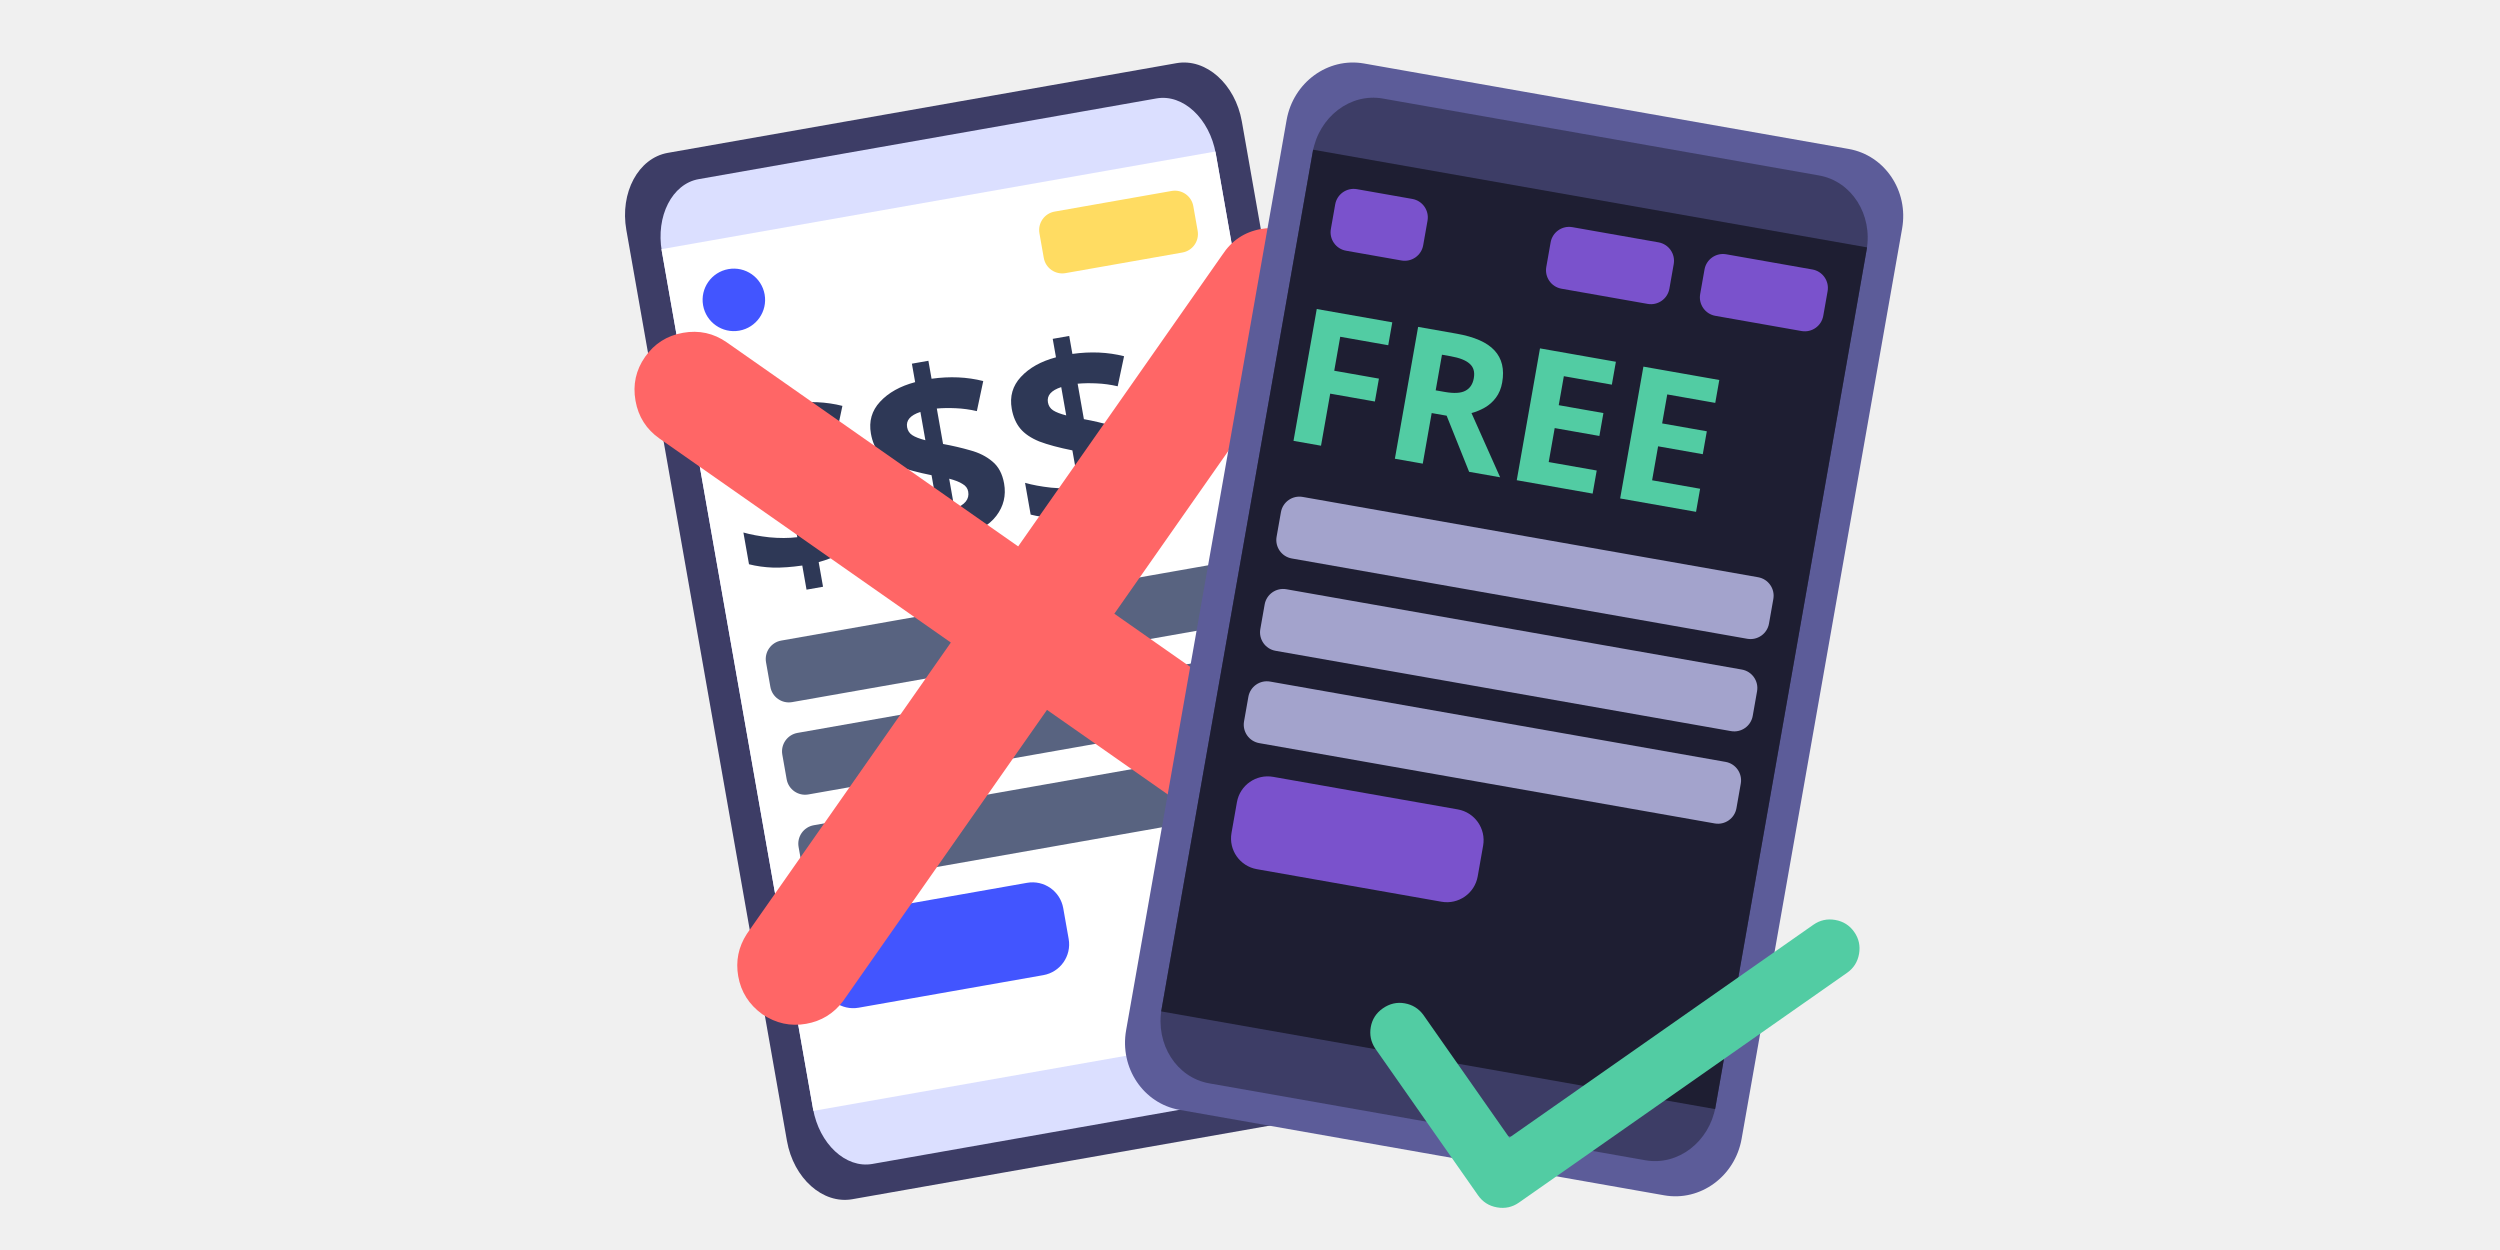
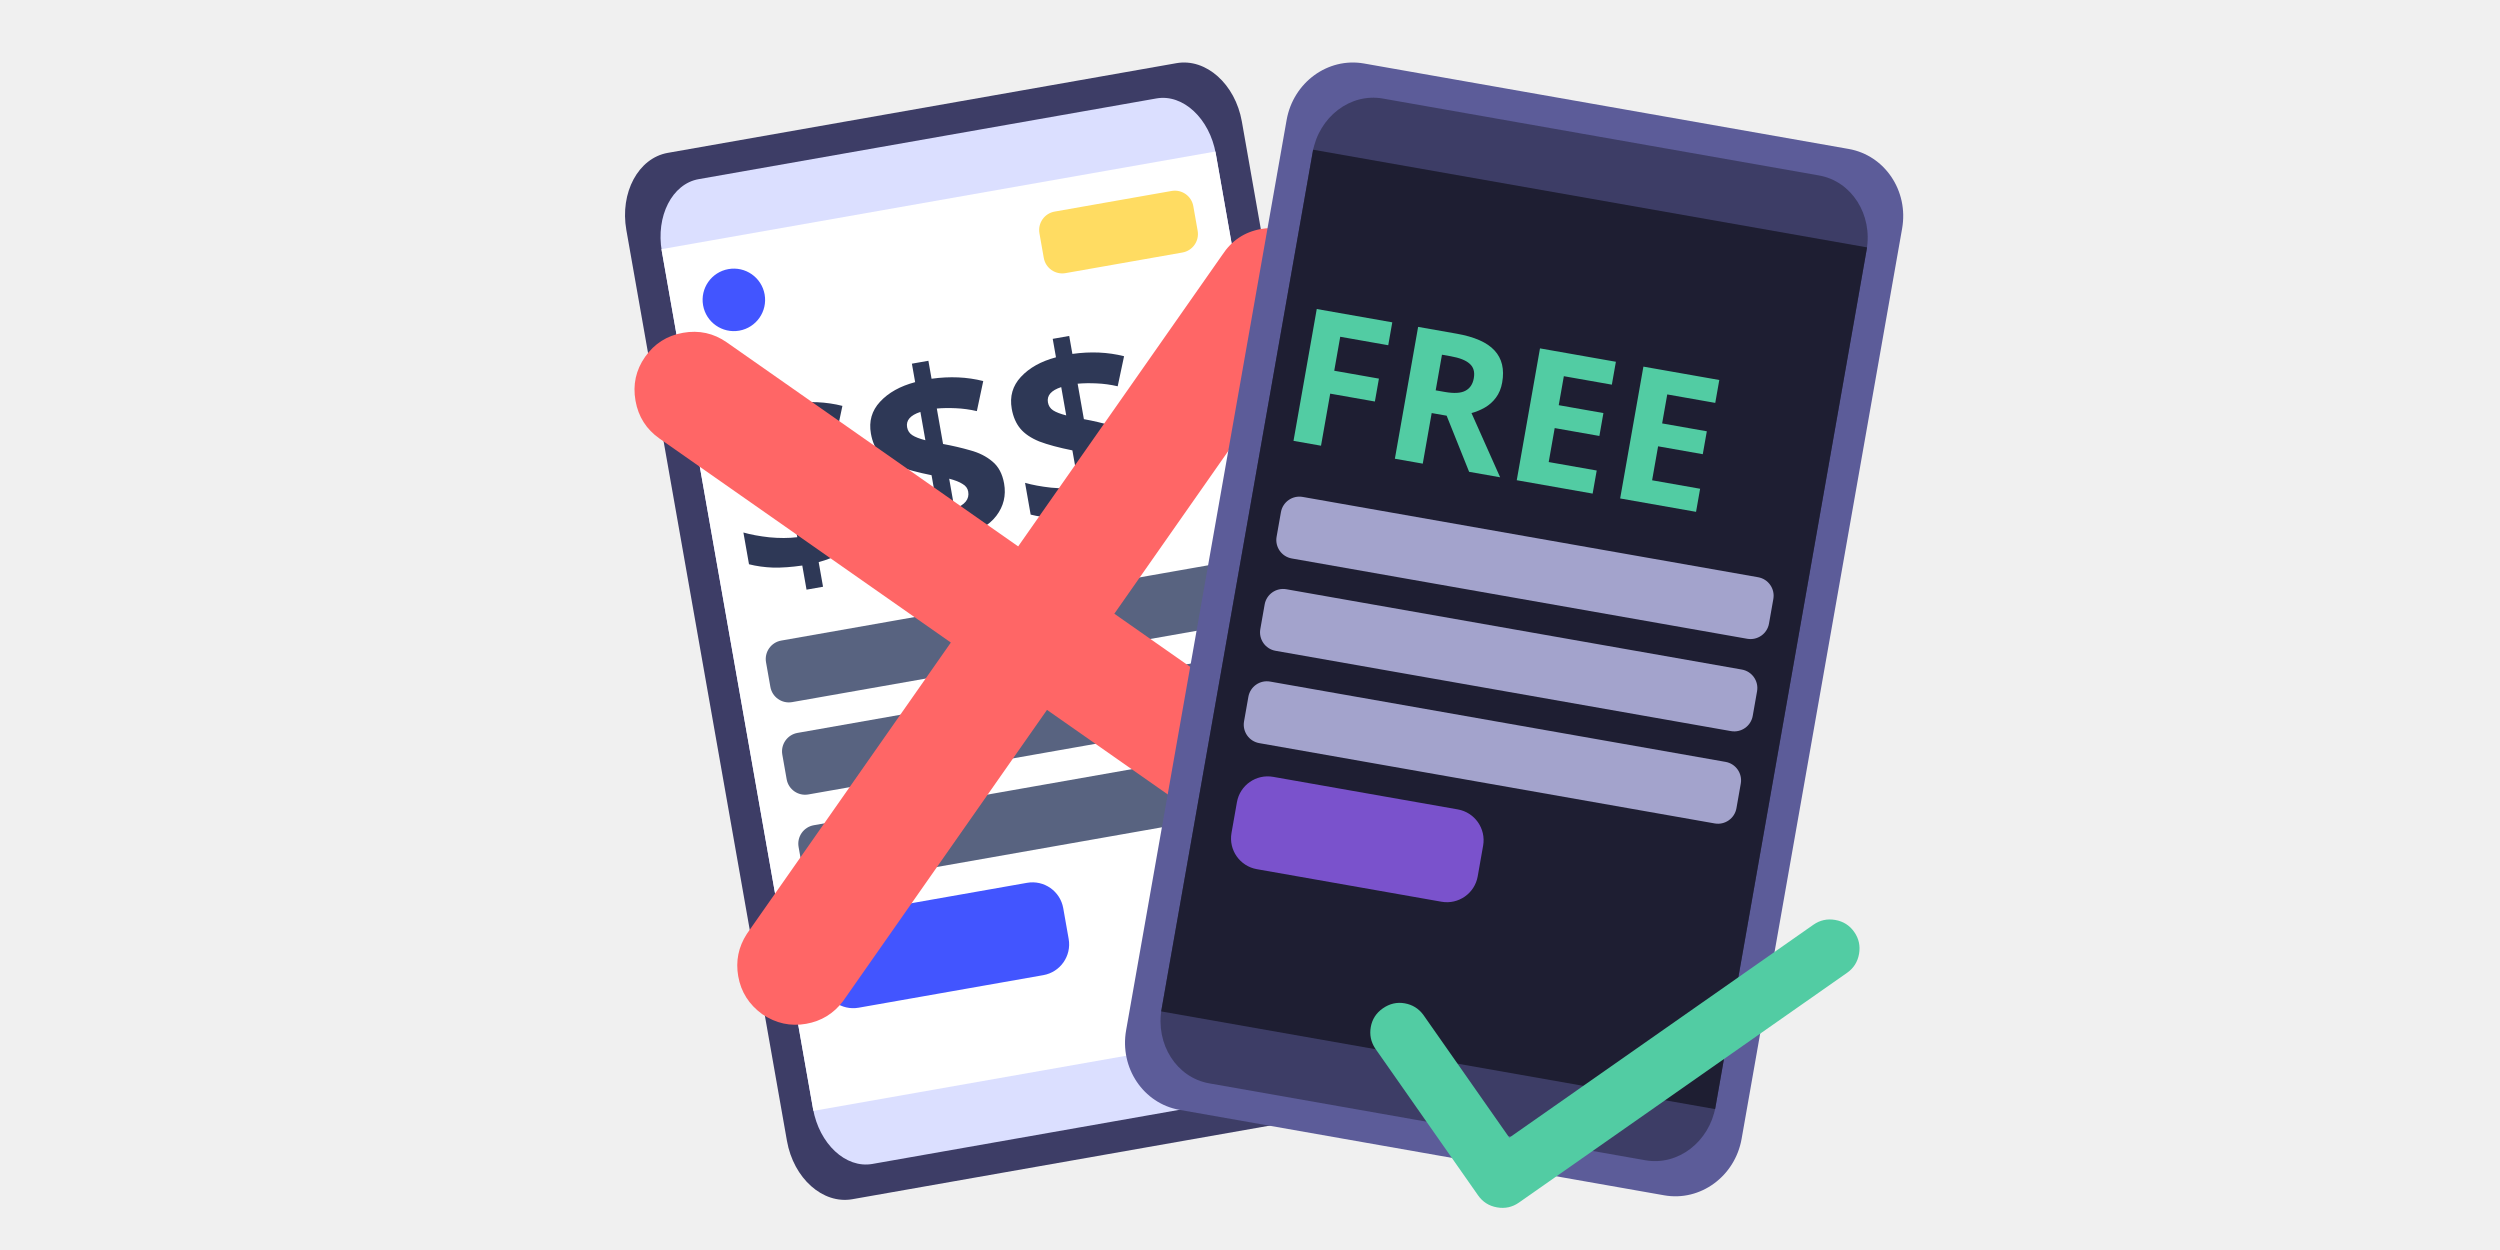
<svg xmlns="http://www.w3.org/2000/svg" viewBox="0 0 800 400">
  <g transform="rotate(-10 -284.6 -186.12)">
    <rect width="200" height="340" x="147.96" y="131.873" fill="#3d3d66" rx="17.354" ry="22.011" />
    <rect width="180" height="320" x="157.96" y="141.873" fill="#dbdfff" rx="15.619" ry="20.716" />
    <path fill="#fff" d="M157.96 161.873h180v280h-180z" />
    <g fill="#2e3856" aria-label="$$$" font-size="80" font-weight="700" style="-inkscape-font-specification:&quot;sans-serif Bold&quot;">
      <path d="M184.76 269.393q-5.2-.16-9.28-.96-4.08-.88-7.44-2.4v-10.32q3.28 1.6 7.92 2.96 4.64 1.28 8.8 1.52v-12.08q-6.16-2.4-9.92-4.64-3.68-2.32-5.28-5.12-1.6-2.8-1.6-6.72 0-6 4.64-9.52 4.72-3.6 12.16-4.24v-6h5.36v5.84q8.88.32 16.16 3.6l-3.68 9.12q-3.2-1.36-6.48-2.08-3.2-.72-6-.96v11.52q4.32 1.6 8.24 3.52 3.92 1.84 6.32 4.72 2.48 2.88 2.48 7.6 0 5.84-4.24 9.76t-12.8 4.72v8h-5.36zm0-41.84q-5.04.72-5.04 4.08 0 1.68 1.2 2.8 1.2 1.12 3.84 2.32zm5.36 32.4q5.28-.96 5.28-4.64 0-1.6-1.36-2.72-1.28-1.2-3.92-2.4zM230.52 269.393q-5.2-.16-9.28-.96-4.08-.88-7.44-2.4v-10.32q3.28 1.6 7.92 2.96 4.64 1.28 8.8 1.52v-12.08q-6.16-2.4-9.92-4.64-3.68-2.32-5.28-5.12-1.6-2.8-1.6-6.72 0-6 4.64-9.52 4.72-3.6 12.16-4.24v-6h5.36v5.84q8.88.32 16.16 3.6l-3.68 9.12q-3.2-1.36-6.48-2.08-3.2-.72-6-.96v11.52q4.32 1.6 8.24 3.52 3.92 1.84 6.32 4.72 2.48 2.88 2.48 7.6 0 5.84-4.24 9.76t-12.8 4.72v8h-5.36zm0-41.84q-5.04.72-5.04 4.08 0 1.68 1.2 2.8 1.2 1.12 3.84 2.32zm5.36 32.4q5.28-.96 5.28-4.64 0-1.6-1.36-2.72-1.28-1.2-3.92-2.4zM276.28 269.393q-5.2-.16-9.28-.96-4.08-.88-7.44-2.4v-10.32q3.28 1.6 7.92 2.96 4.64 1.28 8.8 1.52v-12.08q-6.16-2.4-9.92-4.64-3.68-2.32-5.28-5.12-1.6-2.8-1.6-6.72 0-6 4.64-9.52 4.72-3.6 12.16-4.24v-6h5.36v5.84q8.88.32 16.16 3.6l-3.68 9.12q-3.2-1.36-6.48-2.08-3.2-.72-6-.96v11.52q4.32 1.6 8.24 3.52 3.92 1.84 6.32 4.72 2.48 2.88 2.48 7.6 0 5.84-4.24 9.76t-12.8 4.72v8h-5.36zm0-41.84q-5.04.72-5.04 4.08 0 1.68 1.2 2.8 1.2 1.12 3.84 2.32zm5.36 32.4q5.28-.96 5.28-4.64 0-1.6-1.36-2.72-1.28-1.2-3.92-2.4z" />
    </g>
    <rect width="80" height="30" x="167.96" y="381.873" fill="#4255ff" rx="10" ry="10" />
    <rect width="50" height="20" x="277.96" y="171.873" fill="#ffdc62" rx="6" ry="6" />
    <circle cx="177.96" cy="181.873" r="10" fill="#4255ff" />
    <rect width="160" height="20" x="167.96" y="291.873" fill="#586380" rx="6" ry="6" />
    <rect width="160" height="20" x="167.96" y="321.873" fill="#586380" rx="6" ry="6" />
    <rect width="160" height="20" x="167.96" y="351.873" fill="#586380" rx="6" ry="6" />
  </g>
  <path fill="#f66" d="M178.004 161.58q0-7.813 5.469-13.282 5.468-5.468 13.28-5.468 7.813 0 13.282 5.468l20.117 20.118 40.235 40.234 20.117 20.117 80.469-80.469q5.664-6.054 13.672-6.054 6.64 0 11.523 4.101 5.078 3.906 6.64 10.156.587 2.344.587 4.688 0 8.008-5.86 13.672l-80.469 80.469 80.47 80.468q6.054 5.664 6.054 13.672 0 6.64-4.102 11.719-3.906 4.883-10.156 6.445-2.344.586-4.687.586-8.008 0-13.672-5.86l-80.47-80.468-80.468 80.469q-5.469 5.078-12.89 5.078-7.618 0-13.282-5.469-5.468-5.664-5.468-13.281 0-7.422 5.078-12.89l20.117-20.118 40.234-40.234 20.117-20.117-80.468-80.47q-5.47-5.468-5.47-13.28z" aria-label="" font-size="400" font-weight="700" style="-inkscape-font-specification:&quot;sans-serif Bold&quot;" transform="rotate(-10)" />
  <g transform="rotate(10 477.054 -464.282)">
    <rect width="200" height="340" x="500" y="20" fill="#5c5c99" rx="21.245" ry="22.112" />
    <rect width="180" height="320" x="510" y="30" fill="#3d3d66" rx="19.121" ry="20.811" />
    <path fill="#1e1e32" d="M510 50h180v280H510z" />
-     <rect width="30" height="20" x="520" y="60" fill="#7a52cc" rx="6" ry="6" />
    <rect width="80" height="30" x="522.248" y="249.856" fill="#7a52cc" rx="10" ry="10" />
-     <rect width="40" height="20" x="640" y="60" fill="#7a52cc" rx="6" ry="6" />
-     <rect width="40" height="20" x="590" y="60" fill="#7a52cc" rx="6" ry="6" />
    <g fill="#52cca3" aria-label="FREE" font-size="60" font-weight="700" style="-inkscape-font-specification:&quot;sans-serif Bold&quot;">
      <path d="M528.94 142.84H520V100h24.54v7.44h-15.6v11.04h14.52v7.44h-14.52zM565.42 100q8.76 0 12.9 3.18 4.2 3.18 4.2 9.66 0 2.94-1.14 5.16-1.08 2.16-2.94 3.72-1.8 1.5-3.9 2.46l12.6 18.66h-10.08l-10.2-16.44H562v16.44h-9.06V100Zm-.66 7.44H562v11.58h2.94q4.5 0 6.42-1.5 1.98-1.5 1.98-4.44 0-3.06-2.1-4.32-2.04-1.32-6.48-1.32zM617.2 142.84h-24.66V100h24.66v7.44h-15.6v9.42h14.52v7.44H601.6v11.04h15.6zM650.8 142.84h-24.66V100h24.66v7.44h-15.6v9.42h14.52v7.44H635.2v11.04h15.6z" />
    </g>
    <rect width="160" height="20" x="520" y="160" fill="#a3a3cc" rx="6" ry="6" />
    <rect width="160" height="20" x="520" y="190" fill="#a3a3cc" rx="6" ry="6" />
    <rect width="160" height="20" x="520" y="220" fill="#a3a3cc" rx="6" ry="6" />
  </g>
  <path fill="#52cca3" d="M629.486 187.931q3.907 0 6.64 2.735 2.735 2.734 2.735 6.64 0 3.907-2.734 6.64l-90.625 90.626q-2.734 2.734-6.64 2.734-3.907 0-6.641-2.734l-10.157-10.156-20.312-20.313-10.156-10.156q-2.54-2.734-2.54-6.445 0-3.809 2.735-6.543 2.832-2.832 6.64-2.832 3.712 0 6.446 2.539l8.496 8.496 16.992 16.992 8.496 8.496 83.985-83.984q2.734-2.735 6.64-2.735z" aria-label="" font-size="200" font-weight="700" style="-inkscape-font-specification:&quot;sans-serif Bold&quot;" transform="rotate(10)" />
</svg>
